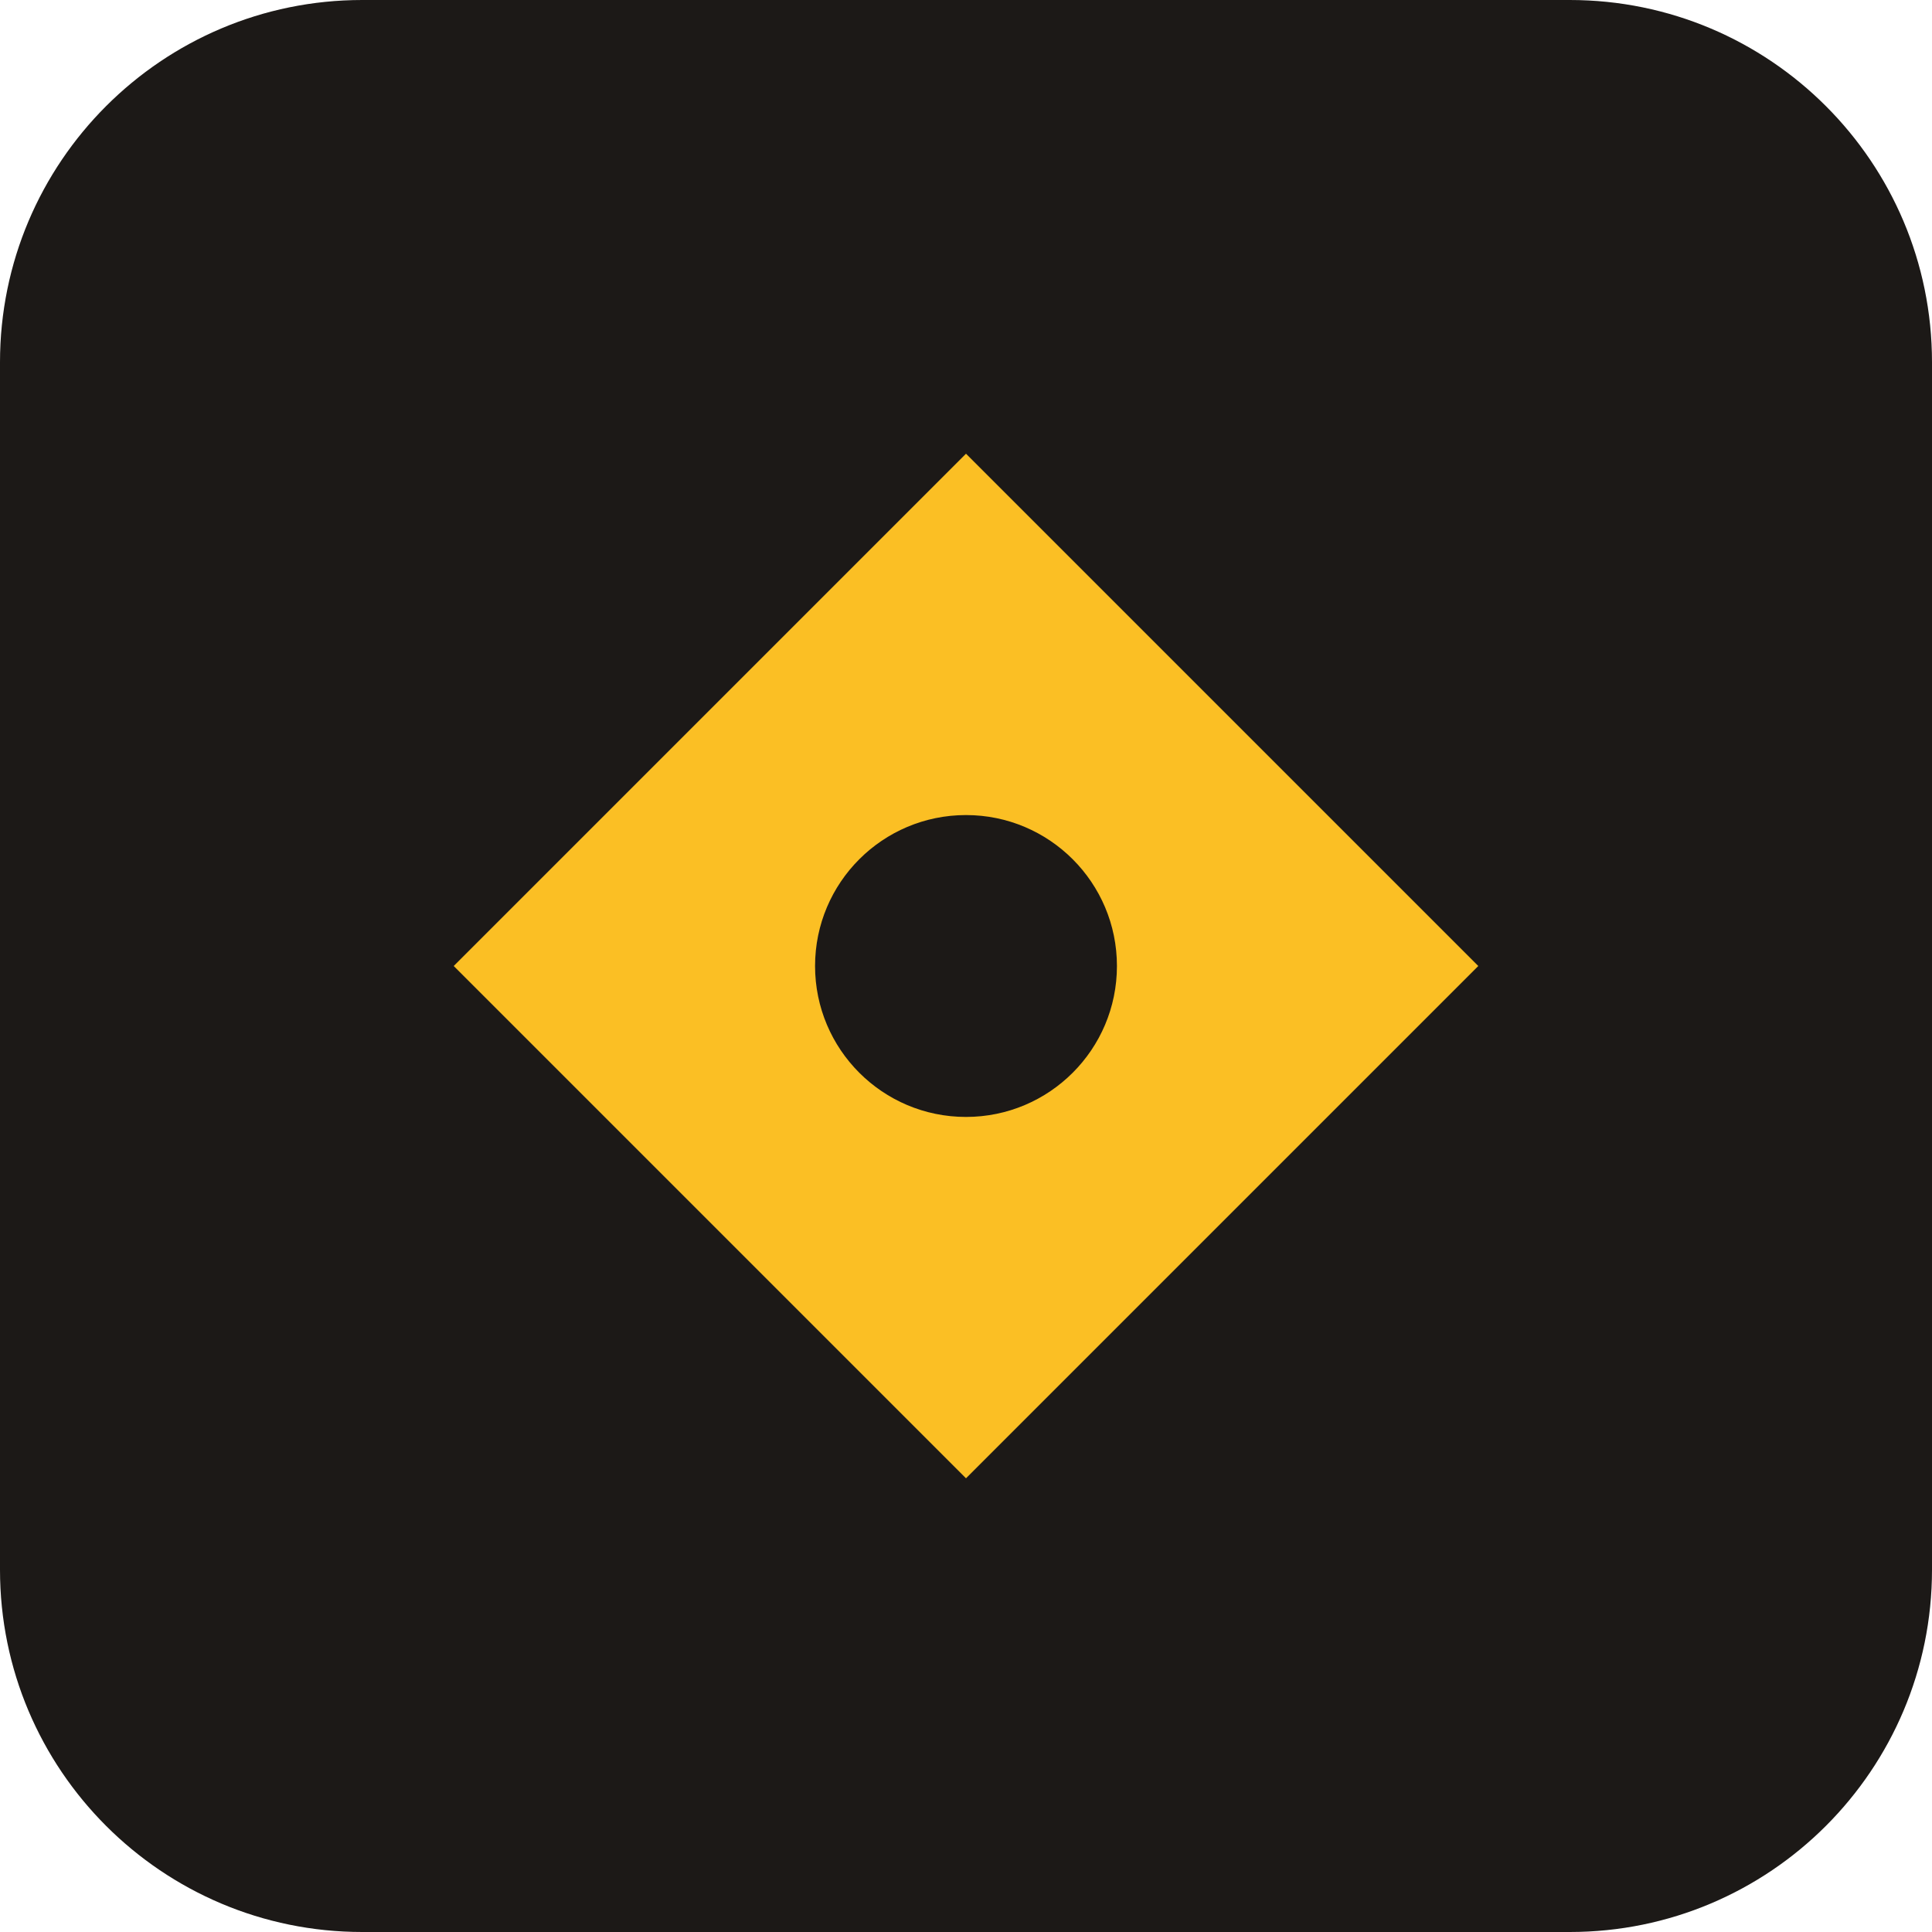
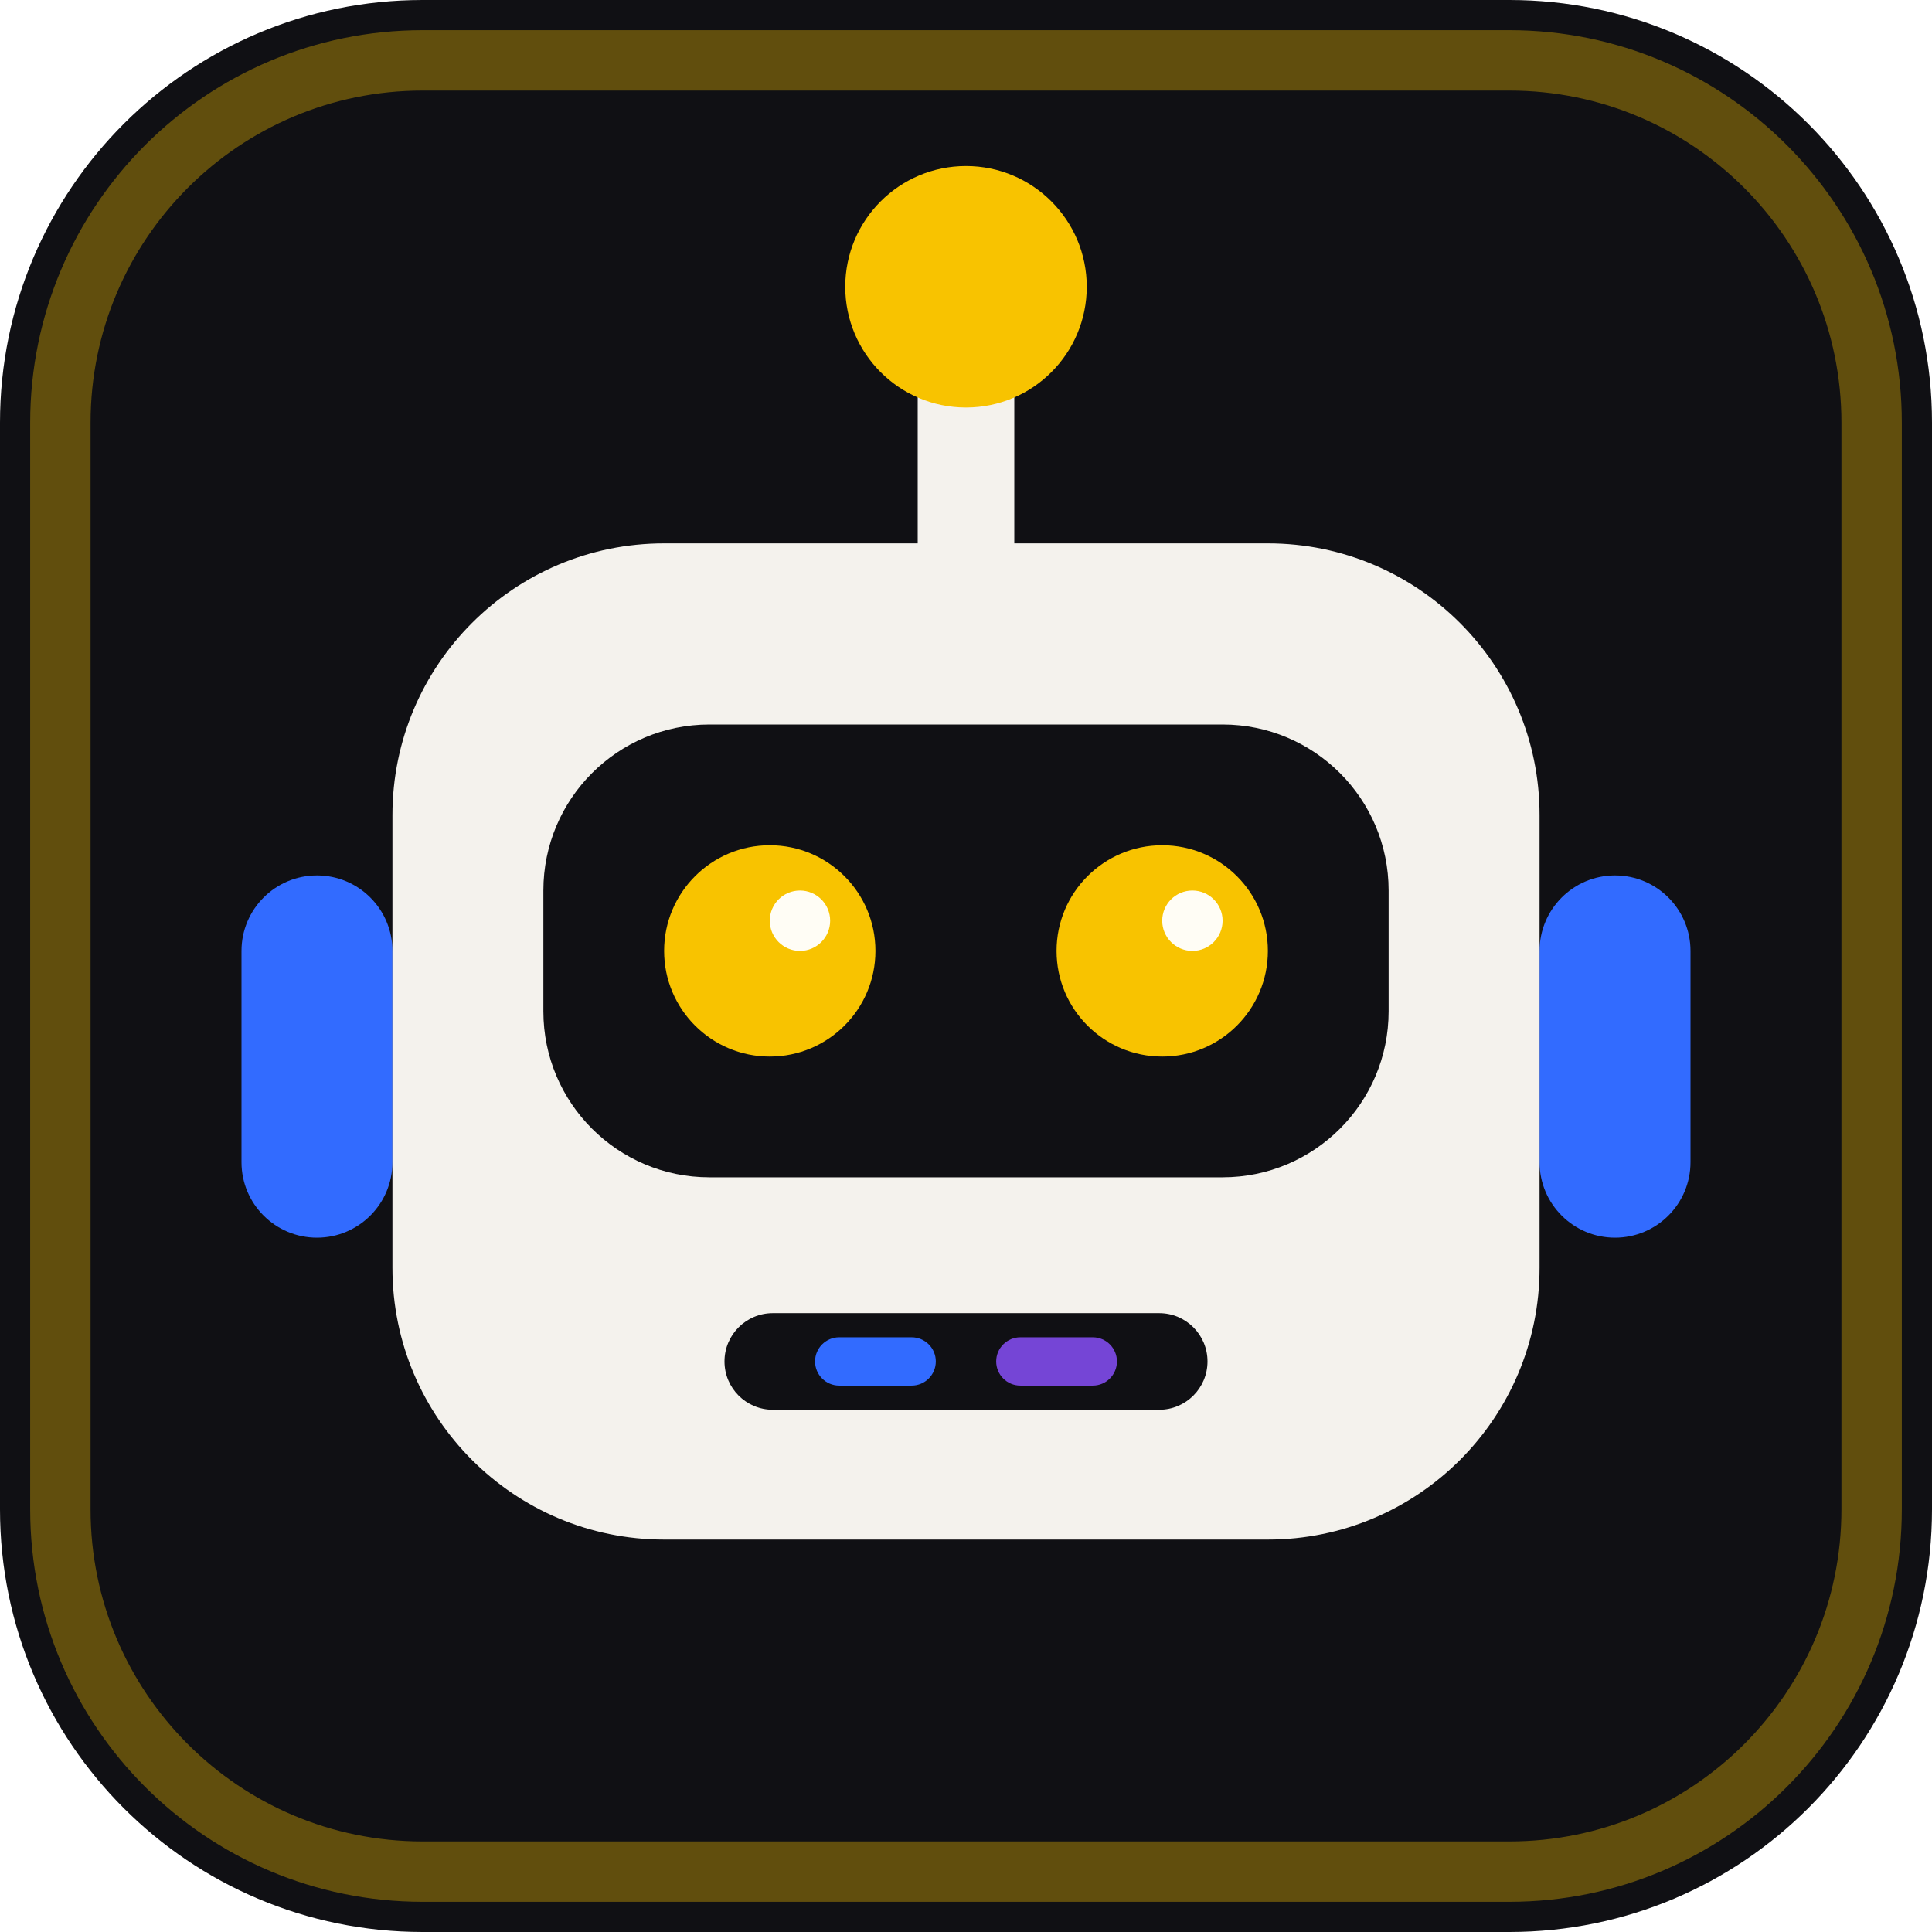
<svg xmlns="http://www.w3.org/2000/svg" viewBox="0 0 64 64" fill="none">
-   <rect width="64" height="64" rx="12" fill="#1C1917" />
-   <rect x="20" y="20" width="24" height="24" transform="rotate(45 32 32)" fill="#FBBF24" />
-   <circle cx="32" cy="32" r="5" fill="#1C1917" />
+   <rect width="64" height="64" rx="14" fill="#101014" />
+   <rect x="2" y="2" width="60" height="60" rx="12" stroke="#F8C300" stroke-opacity="0.35" stroke-width="2" />
+   <line x1="32" y1="10" x2="32" y2="18" stroke="#F4F2ED" stroke-width="3.2" stroke-linecap="round" />
+   <circle cx="32" cy="9.5" r="4" fill="#F8C300" />
+   <rect x="8" y="29" width="5" height="12" rx="2.5" fill="#326BFF" />
+   <rect x="51" y="29" width="5" height="12" rx="2.5" fill="#326BFF" />
+   <rect x="13" y="18" width="38" height="33" rx="9" fill="#F4F2ED" />
+   <rect x="18" y="24" width="28" height="15" rx="5.5" fill="#101014" />
+   <circle cx="25.5" cy="31.5" r="3.5" fill="#F8C300" />
+   <circle cx="38.5" cy="31.5" r="3.5" fill="#F8C300" />
+   <circle cx="26.5" cy="30.5" r="1" fill="#FFFDF5" />
+   <circle cx="39.5" cy="30.5" r="1" fill="#FFFDF5" />
+   <rect x="24" y="43.5" width="16" height="3.2" rx="1.6" fill="#101014" />
+   <rect x="27" y="44.3" width="4" height="1.6" rx="0.8" fill="#326BFF" />
+   <rect x="33" y="44.3" width="4" height="1.6" rx="0.8" fill="#7545D6" />
</svg>
